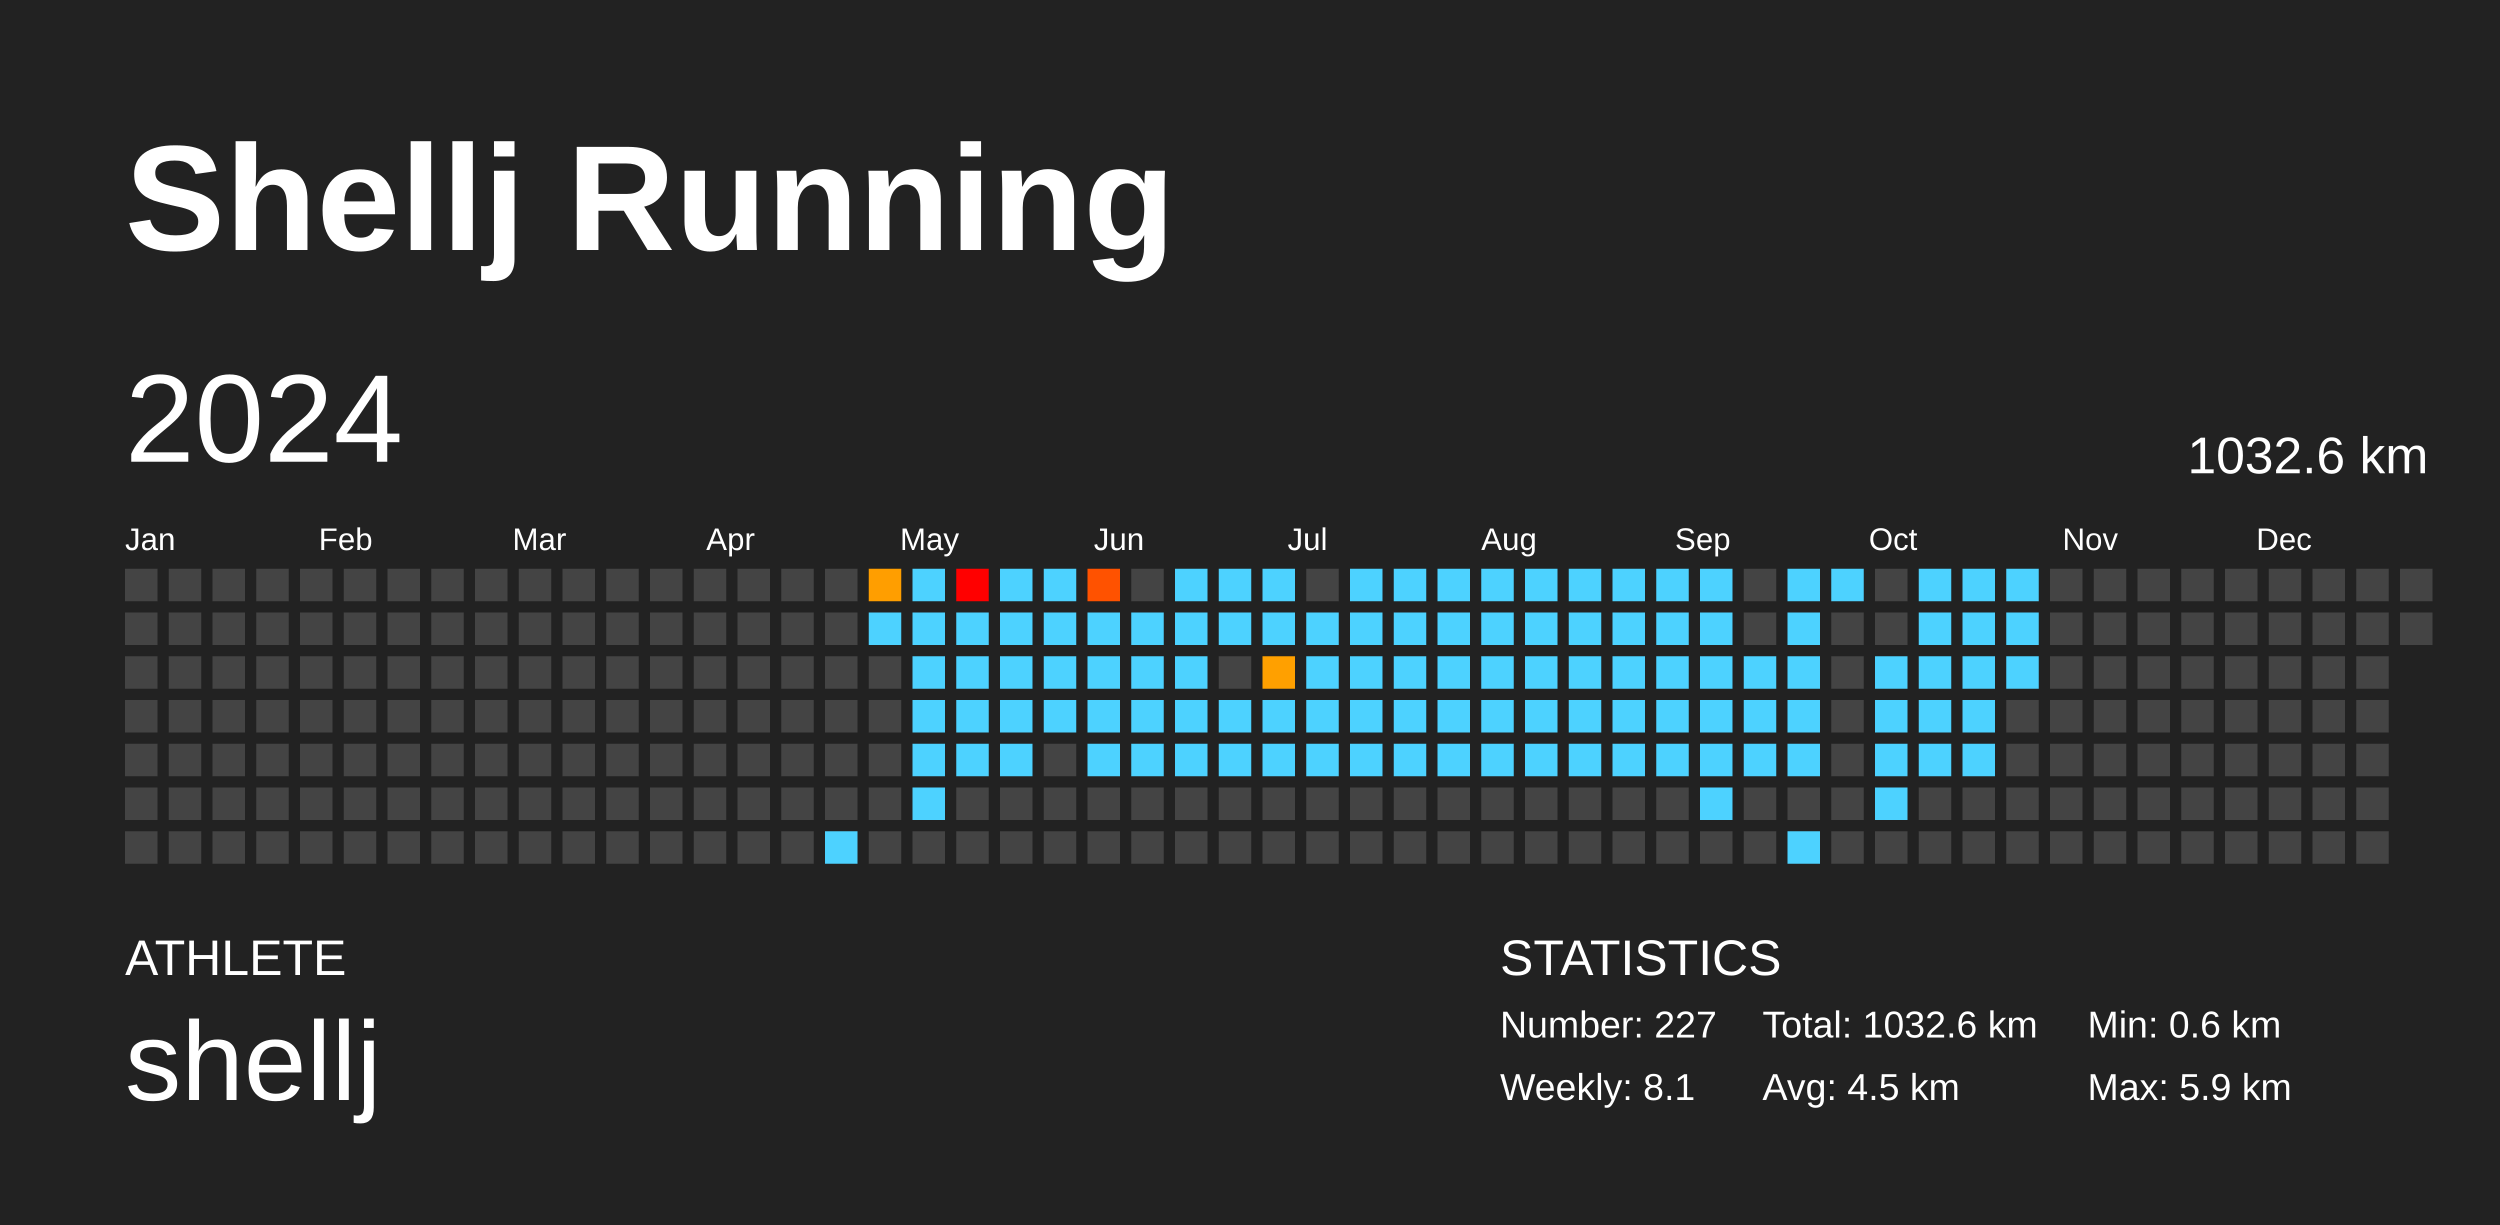
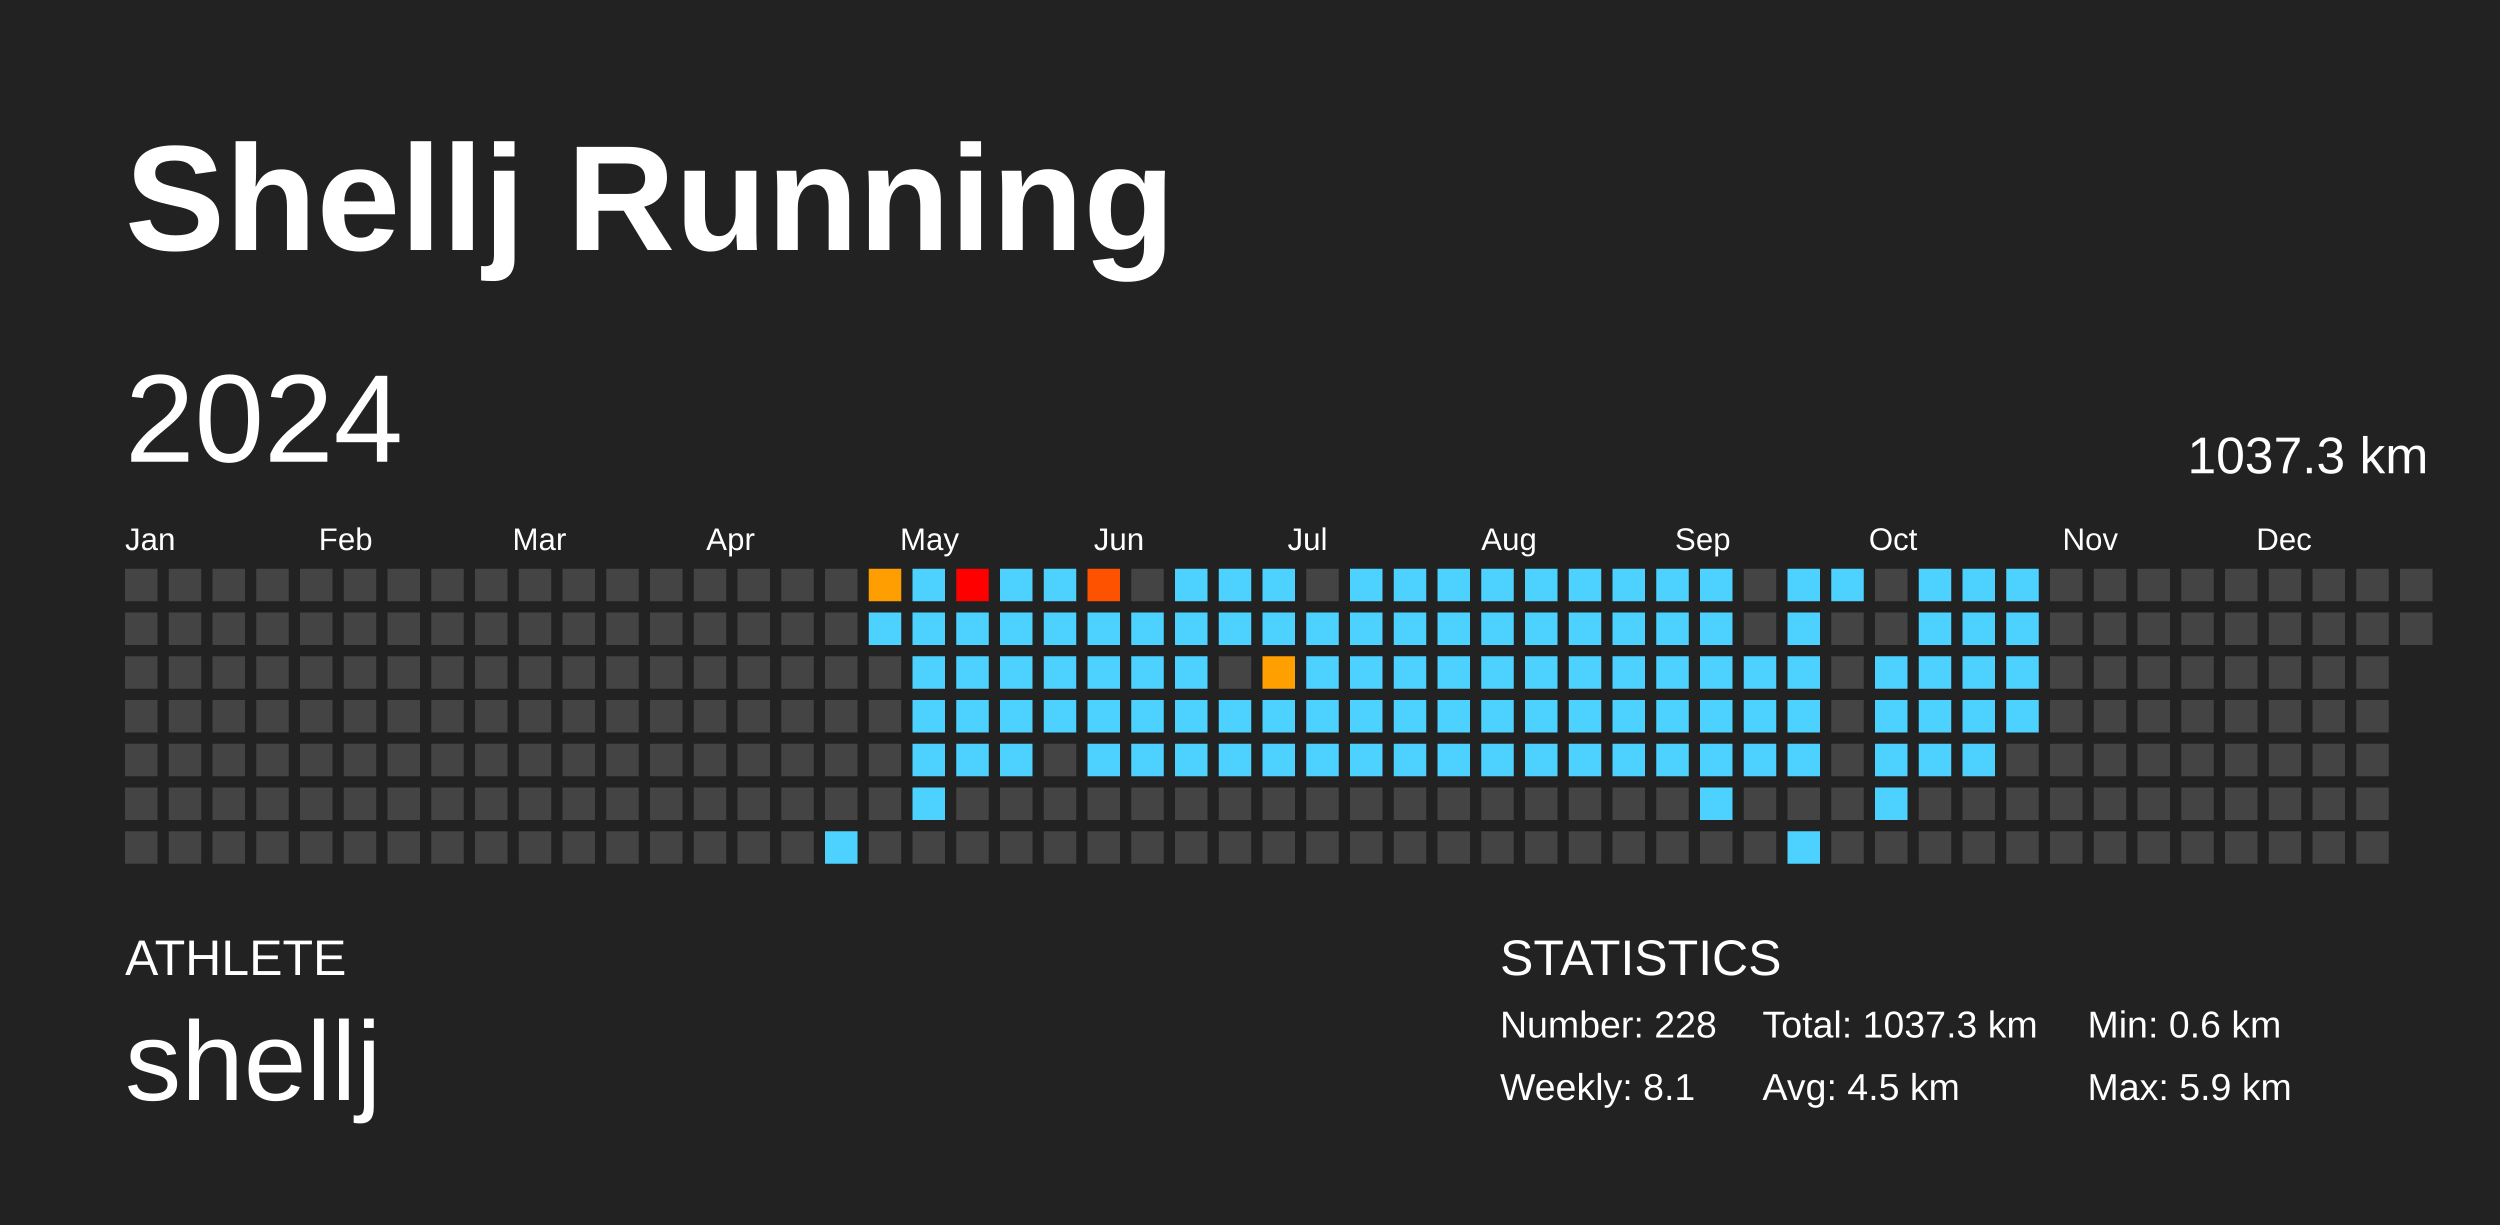
<svg xmlns="http://www.w3.org/2000/svg" baseProfile="full" height="98mm" version="1.1" viewBox="0,0,200,98" width="200mm">
  <defs />
  <rect fill="#222222" height="98" width="200" x="0" y="0" />
  <text fill="#FFFFFF" style="font-size:12px; font-family:Arial; font-weight:bold;" x="10" y="20">Shellj Running</text>
  <text fill="#FFFFFF" style="font-size:4px; font-family:Arial" x="10" y="78">ATHLETE</text>
  <text fill="#FFFFFF" style="font-size:9px; font-family:Arial" x="10" y="88">shellj</text>
  <text fill="#FFFFFF" style="font-size:4px; font-family:Arial" x="120" y="78">STATISTICS</text>
-   <text fill="#FFFFFF" style="font-size:3px; font-family:Arial" x="120" y="83">Number: 227</text>
+   <text fill="#FFFFFF" style="font-size:3px; font-family:Arial" x="120" y="83">Number: 228</text>
  <text fill="#FFFFFF" style="font-size:3px; font-family:Arial" x="120" y="88">Weekly: 8.1</text>
-   <text fill="#FFFFFF" style="font-size:3px; font-family:Arial" x="141" y="83">Total: 1032.6 km</text>
+   <text fill="#FFFFFF" style="font-size:3px; font-family:Arial" x="141" y="83">Total: 1037.3 km</text>
  <text fill="#FFFFFF" style="font-size:3px; font-family:Arial" x="141" y="88">Avg: 4.5 km</text>
  <text fill="#FFFFFF" style="font-size:3px; font-family:Arial" x="167" y="83">Min: 0.6 km</text>
  <text fill="#FFFFFF" style="font-size:3px; font-family:Arial" x="167" y="88">Max: 5.9 km</text>
  <text dominant-baseline="hanging" fill="#FFFFFF" style="font-size:10.0px; font-family:Arial;" x="10" y="30">2024</text>
-   <text dominant-baseline="hanging" fill="#FFFFFF" style="font-size:4.125px; font-family:Arial;" x="175" y="35">1032.6 km</text>
+   <text dominant-baseline="hanging" fill="#FFFFFF" style="font-size:4.125px; font-family:Arial;" x="175" y="35">1037.3 km</text>
  <text fill="#FFFFFF" style="font-size:2.5px; font-family:Arial" x="10.0" y="44">Jan</text>
  <text fill="#FFFFFF" style="font-size:2.5px; font-family:Arial" x="25.5" y="44">Feb</text>
  <text fill="#FFFFFF" style="font-size:2.5px; font-family:Arial" x="41.0" y="44">Mar</text>
  <text fill="#FFFFFF" style="font-size:2.5px; font-family:Arial" x="56.5" y="44">Apr</text>
  <text fill="#FFFFFF" style="font-size:2.5px; font-family:Arial" x="72.0" y="44">May</text>
  <text fill="#FFFFFF" style="font-size:2.5px; font-family:Arial" x="87.5" y="44">Jun</text>
  <text fill="#FFFFFF" style="font-size:2.5px; font-family:Arial" x="103.0" y="44">Jul</text>
  <text fill="#FFFFFF" style="font-size:2.5px; font-family:Arial" x="118.5" y="44">Aug</text>
  <text fill="#FFFFFF" style="font-size:2.5px; font-family:Arial" x="134.0" y="44">Sep</text>
  <text fill="#FFFFFF" style="font-size:2.5px; font-family:Arial" x="149.5" y="44">Oct</text>
  <text fill="#FFFFFF" style="font-size:2.5px; font-family:Arial" x="165.0" y="44">Nov</text>
  <text fill="#FFFFFF" style="font-size:2.5px; font-family:Arial" x="180.5" y="44">Dec</text>
  <rect fill="#444444" height="2.6" width="2.6" x="10.0" y="45.5" />
  <rect fill="#444444" height="2.6" width="2.6" x="10.0" y="49.0" />
  <rect fill="#444444" height="2.6" width="2.6" x="10.0" y="52.5" />
  <rect fill="#444444" height="2.6" width="2.6" x="10.0" y="56.0" />
  <rect fill="#444444" height="2.6" width="2.6" x="10.0" y="59.5" />
  <rect fill="#444444" height="2.6" width="2.6" x="10.0" y="63.0" />
  <rect fill="#444444" height="2.6" width="2.6" x="10.0" y="66.5" />
  <rect fill="#444444" height="2.6" width="2.6" x="13.5" y="45.5" />
  <rect fill="#444444" height="2.6" width="2.6" x="13.5" y="49.0" />
  <rect fill="#444444" height="2.6" width="2.6" x="13.5" y="52.5" />
  <rect fill="#444444" height="2.6" width="2.6" x="13.5" y="56.0" />
  <rect fill="#444444" height="2.6" width="2.6" x="13.5" y="59.5" />
  <rect fill="#444444" height="2.6" width="2.6" x="13.5" y="63.0" />
  <rect fill="#444444" height="2.6" width="2.6" x="13.5" y="66.5" />
  <rect fill="#444444" height="2.6" width="2.6" x="17.0" y="45.5" />
  <rect fill="#444444" height="2.6" width="2.6" x="17.0" y="49.0" />
  <rect fill="#444444" height="2.6" width="2.6" x="17.0" y="52.5" />
  <rect fill="#444444" height="2.6" width="2.6" x="17.0" y="56.0" />
  <rect fill="#444444" height="2.6" width="2.6" x="17.0" y="59.5" />
  <rect fill="#444444" height="2.6" width="2.6" x="17.0" y="63.0" />
  <rect fill="#444444" height="2.6" width="2.6" x="17.0" y="66.5" />
  <rect fill="#444444" height="2.6" width="2.6" x="20.5" y="45.5" />
  <rect fill="#444444" height="2.6" width="2.6" x="20.5" y="49.0" />
  <rect fill="#444444" height="2.6" width="2.6" x="20.5" y="52.5" />
  <rect fill="#444444" height="2.6" width="2.6" x="20.5" y="56.0" />
  <rect fill="#444444" height="2.6" width="2.6" x="20.5" y="59.5" />
  <rect fill="#444444" height="2.6" width="2.6" x="20.5" y="63.0" />
  <rect fill="#444444" height="2.6" width="2.6" x="20.5" y="66.5" />
  <rect fill="#444444" height="2.6" width="2.6" x="24.0" y="45.5" />
  <rect fill="#444444" height="2.6" width="2.6" x="24.0" y="49.0" />
  <rect fill="#444444" height="2.6" width="2.6" x="24.0" y="52.5" />
  <rect fill="#444444" height="2.6" width="2.6" x="24.0" y="56.0" />
  <rect fill="#444444" height="2.6" width="2.6" x="24.0" y="59.5" />
  <rect fill="#444444" height="2.6" width="2.6" x="24.0" y="63.0" />
  <rect fill="#444444" height="2.6" width="2.6" x="24.0" y="66.5" />
  <rect fill="#444444" height="2.6" width="2.6" x="27.5" y="45.5" />
  <rect fill="#444444" height="2.6" width="2.6" x="27.5" y="49.0" />
  <rect fill="#444444" height="2.6" width="2.6" x="27.5" y="52.5" />
  <rect fill="#444444" height="2.6" width="2.6" x="27.5" y="56.0" />
  <rect fill="#444444" height="2.6" width="2.6" x="27.5" y="59.5" />
  <rect fill="#444444" height="2.6" width="2.6" x="27.5" y="63.0" />
  <rect fill="#444444" height="2.6" width="2.6" x="27.5" y="66.5" />
  <rect fill="#444444" height="2.6" width="2.6" x="31.0" y="45.5" />
  <rect fill="#444444" height="2.6" width="2.6" x="31.0" y="49.0" />
  <rect fill="#444444" height="2.6" width="2.6" x="31.0" y="52.5" />
  <rect fill="#444444" height="2.6" width="2.6" x="31.0" y="56.0" />
  <rect fill="#444444" height="2.6" width="2.6" x="31.0" y="59.5" />
  <rect fill="#444444" height="2.6" width="2.6" x="31.0" y="63.0" />
  <rect fill="#444444" height="2.6" width="2.6" x="31.0" y="66.5" />
  <rect fill="#444444" height="2.6" width="2.6" x="34.5" y="45.5" />
  <rect fill="#444444" height="2.6" width="2.6" x="34.5" y="49.0" />
  <rect fill="#444444" height="2.6" width="2.6" x="34.5" y="52.5" />
  <rect fill="#444444" height="2.6" width="2.6" x="34.5" y="56.0" />
  <rect fill="#444444" height="2.6" width="2.6" x="34.5" y="59.5" />
  <rect fill="#444444" height="2.6" width="2.6" x="34.5" y="63.0" />
  <rect fill="#444444" height="2.6" width="2.6" x="34.5" y="66.5" />
  <rect fill="#444444" height="2.6" width="2.6" x="38.0" y="45.5" />
  <rect fill="#444444" height="2.6" width="2.6" x="38.0" y="49.0" />
  <rect fill="#444444" height="2.6" width="2.6" x="38.0" y="52.5" />
  <rect fill="#444444" height="2.6" width="2.6" x="38.0" y="56.0" />
  <rect fill="#444444" height="2.6" width="2.6" x="38.0" y="59.5" />
  <rect fill="#444444" height="2.6" width="2.6" x="38.0" y="63.0" />
  <rect fill="#444444" height="2.6" width="2.6" x="38.0" y="66.5" />
  <rect fill="#444444" height="2.6" width="2.6" x="41.5" y="45.5" />
  <rect fill="#444444" height="2.6" width="2.6" x="41.5" y="49.0" />
  <rect fill="#444444" height="2.6" width="2.6" x="41.5" y="52.5" />
  <rect fill="#444444" height="2.6" width="2.6" x="41.5" y="56.0" />
  <rect fill="#444444" height="2.6" width="2.6" x="41.5" y="59.5" />
  <rect fill="#444444" height="2.6" width="2.6" x="41.5" y="63.0" />
  <rect fill="#444444" height="2.6" width="2.6" x="41.5" y="66.5" />
  <rect fill="#444444" height="2.6" width="2.6" x="45.0" y="45.5" />
  <rect fill="#444444" height="2.6" width="2.6" x="45.0" y="49.0" />
  <rect fill="#444444" height="2.6" width="2.6" x="45.0" y="52.5" />
  <rect fill="#444444" height="2.6" width="2.6" x="45.0" y="56.0" />
  <rect fill="#444444" height="2.6" width="2.6" x="45.0" y="59.5" />
  <rect fill="#444444" height="2.6" width="2.6" x="45.0" y="63.0" />
  <rect fill="#444444" height="2.6" width="2.6" x="45.0" y="66.5" />
  <rect fill="#444444" height="2.6" width="2.6" x="48.5" y="45.5" />
  <rect fill="#444444" height="2.6" width="2.6" x="48.5" y="49.0" />
  <rect fill="#444444" height="2.6" width="2.6" x="48.5" y="52.5" />
  <rect fill="#444444" height="2.6" width="2.6" x="48.5" y="56.0" />
  <rect fill="#444444" height="2.6" width="2.6" x="48.5" y="59.5" />
  <rect fill="#444444" height="2.6" width="2.6" x="48.5" y="63.0" />
  <rect fill="#444444" height="2.6" width="2.6" x="48.5" y="66.5" />
  <rect fill="#444444" height="2.6" width="2.6" x="52.0" y="45.5" />
  <rect fill="#444444" height="2.6" width="2.6" x="52.0" y="49.0" />
  <rect fill="#444444" height="2.6" width="2.6" x="52.0" y="52.5" />
  <rect fill="#444444" height="2.6" width="2.6" x="52.0" y="56.0" />
  <rect fill="#444444" height="2.6" width="2.6" x="52.0" y="59.5" />
  <rect fill="#444444" height="2.6" width="2.6" x="52.0" y="63.0" />
  <rect fill="#444444" height="2.6" width="2.6" x="52.0" y="66.5" />
  <rect fill="#444444" height="2.6" width="2.6" x="55.5" y="45.5" />
  <rect fill="#444444" height="2.6" width="2.6" x="55.5" y="49.0" />
  <rect fill="#444444" height="2.6" width="2.6" x="55.5" y="52.5" />
  <rect fill="#444444" height="2.6" width="2.6" x="55.5" y="56.0" />
  <rect fill="#444444" height="2.6" width="2.6" x="55.5" y="59.5" />
  <rect fill="#444444" height="2.6" width="2.6" x="55.5" y="63.0" />
  <rect fill="#444444" height="2.6" width="2.6" x="55.5" y="66.5" />
  <rect fill="#444444" height="2.6" width="2.6" x="59.0" y="45.5" />
  <rect fill="#444444" height="2.6" width="2.6" x="59.0" y="49.0" />
  <rect fill="#444444" height="2.6" width="2.6" x="59.0" y="52.5" />
  <rect fill="#444444" height="2.6" width="2.6" x="59.0" y="56.0" />
  <rect fill="#444444" height="2.6" width="2.6" x="59.0" y="59.5" />
  <rect fill="#444444" height="2.6" width="2.6" x="59.0" y="63.0" />
  <rect fill="#444444" height="2.6" width="2.6" x="59.0" y="66.5" />
  <rect fill="#444444" height="2.6" width="2.6" x="62.5" y="45.5" />
  <rect fill="#444444" height="2.6" width="2.6" x="62.5" y="49.0" />
  <rect fill="#444444" height="2.6" width="2.6" x="62.5" y="52.5" />
  <rect fill="#444444" height="2.6" width="2.6" x="62.5" y="56.0" />
  <rect fill="#444444" height="2.6" width="2.6" x="62.5" y="59.5" />
  <rect fill="#444444" height="2.6" width="2.6" x="62.5" y="63.0" />
  <rect fill="#444444" height="2.6" width="2.6" x="62.5" y="66.5" />
  <rect fill="#444444" height="2.6" width="2.6" x="66.0" y="45.5" />
  <rect fill="#444444" height="2.6" width="2.6" x="66.0" y="49.0" />
  <rect fill="#444444" height="2.6" width="2.6" x="66.0" y="52.5" />
  <rect fill="#444444" height="2.6" width="2.6" x="66.0" y="56.0" />
  <rect fill="#444444" height="2.6" width="2.6" x="66.0" y="59.5" />
  <rect fill="#444444" height="2.6" width="2.6" x="66.0" y="63.0" />
  <rect fill="#4dd2ff" height="2.6" width="2.6" x="66.0" y="66.5" />
  <rect fill="#ff9e00" height="2.6" width="2.6" x="69.5" y="45.5" />
  <rect fill="#4dd2ff" height="2.6" width="2.6" x="69.5" y="49.0" />
  <rect fill="#444444" height="2.6" width="2.6" x="69.5" y="52.5" />
  <rect fill="#444444" height="2.6" width="2.6" x="69.5" y="56.0" />
  <rect fill="#444444" height="2.6" width="2.6" x="69.5" y="59.5" />
  <rect fill="#444444" height="2.6" width="2.6" x="69.5" y="63.0" />
  <rect fill="#444444" height="2.6" width="2.6" x="69.5" y="66.5" />
  <rect fill="#4dd2ff" height="2.6" width="2.6" x="73.0" y="45.5" />
  <rect fill="#4dd2ff" height="2.6" width="2.6" x="73.0" y="49.0" />
  <rect fill="#4dd2ff" height="2.6" width="2.6" x="73.0" y="52.5" />
  <rect fill="#4dd2ff" height="2.6" width="2.6" x="73.0" y="56.0" />
  <rect fill="#4dd2ff" height="2.6" width="2.6" x="73.0" y="59.5" />
  <rect fill="#4dd2ff" height="2.6" width="2.6" x="73.0" y="63.0" />
  <rect fill="#444444" height="2.6" width="2.6" x="73.0" y="66.5" />
  <rect fill="red" height="2.6" width="2.6" x="76.5" y="45.5" />
  <rect fill="#4dd2ff" height="2.6" width="2.6" x="76.5" y="49.0" />
  <rect fill="#4dd2ff" height="2.6" width="2.6" x="76.5" y="52.5" />
  <rect fill="#4dd2ff" height="2.6" width="2.6" x="76.5" y="56.0" />
  <rect fill="#4dd2ff" height="2.6" width="2.6" x="76.5" y="59.5" />
  <rect fill="#444444" height="2.6" width="2.6" x="76.5" y="63.0" />
  <rect fill="#444444" height="2.6" width="2.6" x="76.5" y="66.5" />
  <rect fill="#4dd2ff" height="2.6" width="2.6" x="80.0" y="45.5" />
  <rect fill="#4dd2ff" height="2.6" width="2.6" x="80.0" y="49.0" />
  <rect fill="#4dd2ff" height="2.6" width="2.6" x="80.0" y="52.5" />
  <rect fill="#4dd2ff" height="2.6" width="2.6" x="80.0" y="56.0" />
  <rect fill="#4dd2ff" height="2.6" width="2.6" x="80.0" y="59.5" />
  <rect fill="#444444" height="2.6" width="2.6" x="80.0" y="63.0" />
  <rect fill="#444444" height="2.6" width="2.6" x="80.0" y="66.5" />
  <rect fill="#4dd2ff" height="2.6" width="2.6" x="83.5" y="45.5" />
  <rect fill="#4dd2ff" height="2.6" width="2.6" x="83.5" y="49.0" />
  <rect fill="#4dd2ff" height="2.6" width="2.6" x="83.5" y="52.5" />
  <rect fill="#4dd2ff" height="2.6" width="2.6" x="83.5" y="56.0" />
  <rect fill="#444444" height="2.6" width="2.6" x="83.5" y="59.5" />
  <rect fill="#444444" height="2.6" width="2.6" x="83.5" y="63.0" />
  <rect fill="#444444" height="2.6" width="2.6" x="83.5" y="66.5" />
  <rect fill="#ff5200" height="2.6" width="2.6" x="87.0" y="45.5" />
  <rect fill="#4dd2ff" height="2.6" width="2.6" x="87.0" y="49.0" />
  <rect fill="#4dd2ff" height="2.6" width="2.6" x="87.0" y="52.5" />
  <rect fill="#4dd2ff" height="2.6" width="2.6" x="87.0" y="56.0" />
  <rect fill="#4dd2ff" height="2.6" width="2.6" x="87.0" y="59.5" />
  <rect fill="#444444" height="2.6" width="2.6" x="87.0" y="63.0" />
  <rect fill="#444444" height="2.6" width="2.6" x="87.0" y="66.5" />
  <rect fill="#444444" height="2.6" width="2.6" x="90.5" y="45.5" />
  <rect fill="#4dd2ff" height="2.6" width="2.6" x="90.5" y="49.0" />
  <rect fill="#4dd2ff" height="2.6" width="2.6" x="90.5" y="52.5" />
  <rect fill="#4dd2ff" height="2.6" width="2.6" x="90.5" y="56.0" />
  <rect fill="#4dd2ff" height="2.6" width="2.6" x="90.5" y="59.5" />
  <rect fill="#444444" height="2.6" width="2.6" x="90.5" y="63.0" />
  <rect fill="#444444" height="2.6" width="2.6" x="90.5" y="66.5" />
  <rect fill="#4dd2ff" height="2.6" width="2.6" x="94.0" y="45.5" />
  <rect fill="#4dd2ff" height="2.6" width="2.6" x="94.0" y="49.0" />
  <rect fill="#4dd2ff" height="2.6" width="2.6" x="94.0" y="52.5" />
  <rect fill="#4dd2ff" height="2.6" width="2.6" x="94.0" y="56.0" />
  <rect fill="#4dd2ff" height="2.6" width="2.6" x="94.0" y="59.5" />
  <rect fill="#444444" height="2.6" width="2.6" x="94.0" y="63.0" />
  <rect fill="#444444" height="2.6" width="2.6" x="94.0" y="66.5" />
  <rect fill="#4dd2ff" height="2.6" width="2.6" x="97.5" y="45.5" />
  <rect fill="#4dd2ff" height="2.6" width="2.6" x="97.5" y="49.0" />
  <rect fill="#444444" height="2.6" width="2.6" x="97.5" y="52.5" />
  <rect fill="#4dd2ff" height="2.6" width="2.6" x="97.5" y="56.0" />
  <rect fill="#4dd2ff" height="2.6" width="2.6" x="97.5" y="59.5" />
  <rect fill="#444444" height="2.6" width="2.6" x="97.5" y="63.0" />
  <rect fill="#444444" height="2.6" width="2.6" x="97.5" y="66.5" />
  <rect fill="#4dd2ff" height="2.6" width="2.6" x="101.0" y="45.5" />
  <rect fill="#4dd2ff" height="2.6" width="2.6" x="101.0" y="49.0" />
  <rect fill="#ffa000" height="2.6" width="2.6" x="101.0" y="52.5" />
  <rect fill="#4dd2ff" height="2.6" width="2.6" x="101.0" y="56.0" />
  <rect fill="#4dd2ff" height="2.6" width="2.6" x="101.0" y="59.5" />
  <rect fill="#444444" height="2.6" width="2.6" x="101.0" y="63.0" />
  <rect fill="#444444" height="2.6" width="2.6" x="101.0" y="66.5" />
  <rect fill="#444444" height="2.6" width="2.6" x="104.5" y="45.5" />
  <rect fill="#4dd2ff" height="2.6" width="2.6" x="104.5" y="49.0" />
  <rect fill="#4dd2ff" height="2.6" width="2.6" x="104.5" y="52.5" />
  <rect fill="#4dd2ff" height="2.6" width="2.6" x="104.5" y="56.0" />
  <rect fill="#4dd2ff" height="2.6" width="2.6" x="104.5" y="59.5" />
  <rect fill="#444444" height="2.6" width="2.6" x="104.5" y="63.0" />
  <rect fill="#444444" height="2.6" width="2.6" x="104.5" y="66.5" />
  <rect fill="#4dd2ff" height="2.6" width="2.6" x="108.0" y="45.5" />
  <rect fill="#4dd2ff" height="2.6" width="2.6" x="108.0" y="49.0" />
  <rect fill="#4dd2ff" height="2.6" width="2.6" x="108.0" y="52.5" />
  <rect fill="#4dd2ff" height="2.6" width="2.6" x="108.0" y="56.0" />
  <rect fill="#4dd2ff" height="2.6" width="2.6" x="108.0" y="59.5" />
  <rect fill="#444444" height="2.6" width="2.6" x="108.0" y="63.0" />
  <rect fill="#444444" height="2.6" width="2.6" x="108.0" y="66.5" />
  <rect fill="#4dd2ff" height="2.6" width="2.6" x="111.5" y="45.5" />
  <rect fill="#4dd2ff" height="2.6" width="2.6" x="111.5" y="49.0" />
  <rect fill="#4dd2ff" height="2.6" width="2.6" x="111.5" y="52.5" />
  <rect fill="#4dd2ff" height="2.6" width="2.6" x="111.5" y="56.0" />
  <rect fill="#4dd2ff" height="2.6" width="2.6" x="111.5" y="59.5" />
  <rect fill="#444444" height="2.6" width="2.6" x="111.5" y="63.0" />
  <rect fill="#444444" height="2.6" width="2.6" x="111.5" y="66.5" />
  <rect fill="#4dd2ff" height="2.6" width="2.6" x="115.0" y="45.5" />
  <rect fill="#4dd2ff" height="2.6" width="2.6" x="115.0" y="49.0" />
  <rect fill="#4dd2ff" height="2.6" width="2.6" x="115.0" y="52.5" />
  <rect fill="#4dd2ff" height="2.6" width="2.6" x="115.0" y="56.0" />
  <rect fill="#4dd2ff" height="2.6" width="2.6" x="115.0" y="59.5" />
  <rect fill="#444444" height="2.6" width="2.6" x="115.0" y="63.0" />
  <rect fill="#444444" height="2.6" width="2.6" x="115.0" y="66.5" />
  <rect fill="#4dd2ff" height="2.6" width="2.6" x="118.5" y="45.5" />
  <rect fill="#4dd2ff" height="2.6" width="2.6" x="118.5" y="49.0" />
  <rect fill="#4dd2ff" height="2.6" width="2.6" x="118.5" y="52.5" />
  <rect fill="#4dd2ff" height="2.6" width="2.6" x="118.5" y="56.0" />
  <rect fill="#4dd2ff" height="2.6" width="2.6" x="118.5" y="59.5" />
  <rect fill="#444444" height="2.6" width="2.6" x="118.5" y="63.0" />
  <rect fill="#444444" height="2.6" width="2.6" x="118.5" y="66.5" />
  <rect fill="#4dd2ff" height="2.6" width="2.6" x="122.0" y="45.5" />
  <rect fill="#4dd2ff" height="2.6" width="2.6" x="122.0" y="49.0" />
  <rect fill="#4dd2ff" height="2.6" width="2.6" x="122.0" y="52.5" />
  <rect fill="#4dd2ff" height="2.6" width="2.6" x="122.0" y="56.0" />
  <rect fill="#4dd2ff" height="2.6" width="2.6" x="122.0" y="59.5" />
  <rect fill="#444444" height="2.6" width="2.6" x="122.0" y="63.0" />
  <rect fill="#444444" height="2.6" width="2.6" x="122.0" y="66.5" />
  <rect fill="#4dd2ff" height="2.6" width="2.6" x="125.5" y="45.5" />
  <rect fill="#4dd2ff" height="2.6" width="2.6" x="125.5" y="49.0" />
  <rect fill="#4dd2ff" height="2.6" width="2.6" x="125.5" y="52.5" />
  <rect fill="#4dd2ff" height="2.6" width="2.6" x="125.5" y="56.0" />
  <rect fill="#4dd2ff" height="2.6" width="2.6" x="125.5" y="59.5" />
  <rect fill="#444444" height="2.6" width="2.6" x="125.5" y="63.0" />
  <rect fill="#444444" height="2.6" width="2.6" x="125.5" y="66.5" />
  <rect fill="#4dd2ff" height="2.6" width="2.6" x="129.0" y="45.5" />
  <rect fill="#4dd2ff" height="2.6" width="2.6" x="129.0" y="49.0" />
  <rect fill="#4dd2ff" height="2.6" width="2.6" x="129.0" y="52.5" />
  <rect fill="#4dd2ff" height="2.6" width="2.6" x="129.0" y="56.0" />
  <rect fill="#4dd2ff" height="2.6" width="2.6" x="129.0" y="59.5" />
  <rect fill="#444444" height="2.6" width="2.6" x="129.0" y="63.0" />
  <rect fill="#444444" height="2.6" width="2.6" x="129.0" y="66.5" />
  <rect fill="#4dd2ff" height="2.6" width="2.6" x="132.5" y="45.5" />
  <rect fill="#4dd2ff" height="2.6" width="2.6" x="132.5" y="49.0" />
  <rect fill="#4dd2ff" height="2.6" width="2.6" x="132.5" y="52.5" />
  <rect fill="#4dd2ff" height="2.6" width="2.6" x="132.5" y="56.0" />
  <rect fill="#4dd2ff" height="2.6" width="2.6" x="132.5" y="59.5" />
  <rect fill="#444444" height="2.6" width="2.6" x="132.5" y="63.0" />
  <rect fill="#444444" height="2.6" width="2.6" x="132.5" y="66.5" />
  <rect fill="#4dd2ff" height="2.6" width="2.6" x="136.0" y="45.5" />
  <rect fill="#4dd2ff" height="2.6" width="2.6" x="136.0" y="49.0" />
  <rect fill="#4dd2ff" height="2.6" width="2.6" x="136.0" y="52.5" />
  <rect fill="#4dd2ff" height="2.6" width="2.6" x="136.0" y="56.0" />
  <rect fill="#4dd2ff" height="2.6" width="2.6" x="136.0" y="59.5" />
  <rect fill="#4dd2ff" height="2.6" width="2.6" x="136.0" y="63.0" />
  <rect fill="#444444" height="2.6" width="2.6" x="136.0" y="66.5" />
  <rect fill="#444444" height="2.6" width="2.6" x="139.5" y="45.5" />
  <rect fill="#444444" height="2.6" width="2.6" x="139.5" y="49.0" />
  <rect fill="#4dd2ff" height="2.6" width="2.6" x="139.5" y="52.5" />
  <rect fill="#4dd2ff" height="2.6" width="2.6" x="139.5" y="56.0" />
  <rect fill="#4dd2ff" height="2.6" width="2.6" x="139.5" y="59.5" />
  <rect fill="#444444" height="2.6" width="2.6" x="139.5" y="63.0" />
  <rect fill="#444444" height="2.6" width="2.6" x="139.5" y="66.5" />
  <rect fill="#4dd2ff" height="2.6" width="2.6" x="143.0" y="45.5" />
  <rect fill="#4dd2ff" height="2.6" width="2.6" x="143.0" y="49.0" />
  <rect fill="#4dd2ff" height="2.6" width="2.6" x="143.0" y="52.5" />
  <rect fill="#4dd2ff" height="2.6" width="2.6" x="143.0" y="56.0" />
  <rect fill="#4dd2ff" height="2.6" width="2.6" x="143.0" y="59.5" />
  <rect fill="#444444" height="2.6" width="2.6" x="143.0" y="63.0" />
  <rect fill="#4dd2ff" height="2.6" width="2.6" x="143.0" y="66.5" />
  <rect fill="#4dd2ff" height="2.6" width="2.6" x="146.5" y="45.5" />
  <rect fill="#444444" height="2.6" width="2.6" x="146.5" y="49.0" />
  <rect fill="#444444" height="2.6" width="2.6" x="146.5" y="52.5" />
  <rect fill="#444444" height="2.6" width="2.6" x="146.5" y="56.0" />
  <rect fill="#444444" height="2.6" width="2.6" x="146.5" y="59.5" />
  <rect fill="#444444" height="2.6" width="2.6" x="146.5" y="63.0" />
  <rect fill="#444444" height="2.6" width="2.6" x="146.5" y="66.5" />
  <rect fill="#444444" height="2.6" width="2.6" x="150.0" y="45.5" />
  <rect fill="#444444" height="2.6" width="2.6" x="150.0" y="49.0" />
  <rect fill="#4dd2ff" height="2.6" width="2.6" x="150.0" y="52.5" />
  <rect fill="#4dd2ff" height="2.6" width="2.6" x="150.0" y="56.0" />
  <rect fill="#4dd2ff" height="2.6" width="2.6" x="150.0" y="59.5" />
  <rect fill="#4dd2ff" height="2.6" width="2.6" x="150.0" y="63.0" />
  <rect fill="#444444" height="2.6" width="2.6" x="150.0" y="66.5" />
  <rect fill="#4dd2ff" height="2.6" width="2.6" x="153.5" y="45.5" />
  <rect fill="#4dd2ff" height="2.6" width="2.6" x="153.5" y="49.0" />
  <rect fill="#4dd2ff" height="2.6" width="2.6" x="153.5" y="52.5" />
  <rect fill="#4dd2ff" height="2.6" width="2.6" x="153.5" y="56.0" />
  <rect fill="#4dd2ff" height="2.6" width="2.6" x="153.5" y="59.5" />
  <rect fill="#444444" height="2.6" width="2.6" x="153.5" y="63.0" />
  <rect fill="#444444" height="2.6" width="2.6" x="153.5" y="66.5" />
  <rect fill="#4dd2ff" height="2.6" width="2.6" x="157.0" y="45.5" />
  <rect fill="#4dd2ff" height="2.6" width="2.6" x="157.0" y="49.0" />
  <rect fill="#4dd2ff" height="2.6" width="2.6" x="157.0" y="52.5" />
  <rect fill="#4dd2ff" height="2.6" width="2.6" x="157.0" y="56.0" />
  <rect fill="#4dd2ff" height="2.6" width="2.6" x="157.0" y="59.5" />
  <rect fill="#444444" height="2.6" width="2.6" x="157.0" y="63.0" />
  <rect fill="#444444" height="2.6" width="2.6" x="157.0" y="66.5" />
  <rect fill="#4dd2ff" height="2.6" width="2.6" x="160.5" y="45.5" />
  <rect fill="#4dd2ff" height="2.6" width="2.6" x="160.5" y="49.0" />
  <rect fill="#4dd2ff" height="2.6" width="2.6" x="160.5" y="52.5" />
-   <rect fill="#444444" height="2.6" width="2.6" x="160.5" y="56.0" />
+   <rect fill="#4dd2ff" height="2.6" width="2.6" x="160.5" y="56.0" />
  <rect fill="#444444" height="2.6" width="2.6" x="160.5" y="59.5" />
  <rect fill="#444444" height="2.6" width="2.6" x="160.5" y="63.0" />
  <rect fill="#444444" height="2.6" width="2.6" x="160.5" y="66.5" />
  <rect fill="#444444" height="2.6" width="2.6" x="164.0" y="45.5" />
  <rect fill="#444444" height="2.6" width="2.6" x="164.0" y="49.0" />
  <rect fill="#444444" height="2.6" width="2.6" x="164.0" y="52.5" />
  <rect fill="#444444" height="2.6" width="2.6" x="164.0" y="56.0" />
  <rect fill="#444444" height="2.6" width="2.6" x="164.0" y="59.5" />
  <rect fill="#444444" height="2.6" width="2.6" x="164.0" y="63.0" />
  <rect fill="#444444" height="2.6" width="2.6" x="164.0" y="66.5" />
  <rect fill="#444444" height="2.6" width="2.6" x="167.5" y="45.5" />
  <rect fill="#444444" height="2.6" width="2.6" x="167.5" y="49.0" />
  <rect fill="#444444" height="2.6" width="2.6" x="167.5" y="52.5" />
  <rect fill="#444444" height="2.6" width="2.6" x="167.5" y="56.0" />
  <rect fill="#444444" height="2.6" width="2.6" x="167.5" y="59.5" />
  <rect fill="#444444" height="2.6" width="2.6" x="167.5" y="63.0" />
  <rect fill="#444444" height="2.6" width="2.6" x="167.5" y="66.5" />
  <rect fill="#444444" height="2.6" width="2.6" x="171.0" y="45.5" />
  <rect fill="#444444" height="2.6" width="2.6" x="171.0" y="49.0" />
  <rect fill="#444444" height="2.6" width="2.6" x="171.0" y="52.5" />
  <rect fill="#444444" height="2.6" width="2.6" x="171.0" y="56.0" />
  <rect fill="#444444" height="2.6" width="2.6" x="171.0" y="59.5" />
  <rect fill="#444444" height="2.6" width="2.6" x="171.0" y="63.0" />
  <rect fill="#444444" height="2.6" width="2.6" x="171.0" y="66.5" />
  <rect fill="#444444" height="2.6" width="2.6" x="174.5" y="45.5" />
  <rect fill="#444444" height="2.6" width="2.6" x="174.5" y="49.0" />
  <rect fill="#444444" height="2.6" width="2.6" x="174.5" y="52.5" />
  <rect fill="#444444" height="2.6" width="2.6" x="174.5" y="56.0" />
  <rect fill="#444444" height="2.6" width="2.6" x="174.5" y="59.5" />
  <rect fill="#444444" height="2.6" width="2.6" x="174.5" y="63.0" />
  <rect fill="#444444" height="2.6" width="2.6" x="174.5" y="66.5" />
  <rect fill="#444444" height="2.6" width="2.6" x="178.0" y="45.5" />
  <rect fill="#444444" height="2.6" width="2.6" x="178.0" y="49.0" />
  <rect fill="#444444" height="2.6" width="2.6" x="178.0" y="52.5" />
  <rect fill="#444444" height="2.6" width="2.6" x="178.0" y="56.0" />
  <rect fill="#444444" height="2.6" width="2.6" x="178.0" y="59.5" />
  <rect fill="#444444" height="2.6" width="2.6" x="178.0" y="63.0" />
  <rect fill="#444444" height="2.6" width="2.6" x="178.0" y="66.5" />
  <rect fill="#444444" height="2.6" width="2.6" x="181.5" y="45.5" />
  <rect fill="#444444" height="2.6" width="2.6" x="181.5" y="49.0" />
  <rect fill="#444444" height="2.6" width="2.6" x="181.5" y="52.5" />
  <rect fill="#444444" height="2.6" width="2.6" x="181.5" y="56.0" />
  <rect fill="#444444" height="2.6" width="2.6" x="181.5" y="59.5" />
  <rect fill="#444444" height="2.6" width="2.6" x="181.5" y="63.0" />
  <rect fill="#444444" height="2.6" width="2.6" x="181.5" y="66.5" />
  <rect fill="#444444" height="2.6" width="2.6" x="185.0" y="45.5" />
  <rect fill="#444444" height="2.6" width="2.6" x="185.0" y="49.0" />
  <rect fill="#444444" height="2.6" width="2.6" x="185.0" y="52.5" />
  <rect fill="#444444" height="2.6" width="2.6" x="185.0" y="56.0" />
  <rect fill="#444444" height="2.6" width="2.6" x="185.0" y="59.5" />
  <rect fill="#444444" height="2.6" width="2.6" x="185.0" y="63.0" />
  <rect fill="#444444" height="2.6" width="2.6" x="185.0" y="66.5" />
  <rect fill="#444444" height="2.6" width="2.6" x="188.5" y="45.5" />
  <rect fill="#444444" height="2.6" width="2.6" x="188.5" y="49.0" />
  <rect fill="#444444" height="2.6" width="2.6" x="188.5" y="52.5" />
  <rect fill="#444444" height="2.6" width="2.6" x="188.5" y="56.0" />
  <rect fill="#444444" height="2.6" width="2.6" x="188.5" y="59.5" />
  <rect fill="#444444" height="2.6" width="2.6" x="188.5" y="63.0" />
  <rect fill="#444444" height="2.6" width="2.6" x="188.5" y="66.5" />
  <rect fill="#444444" height="2.6" width="2.6" x="192.0" y="45.5" />
  <rect fill="#444444" height="2.6" width="2.6" x="192.0" y="49.0" />
</svg>
